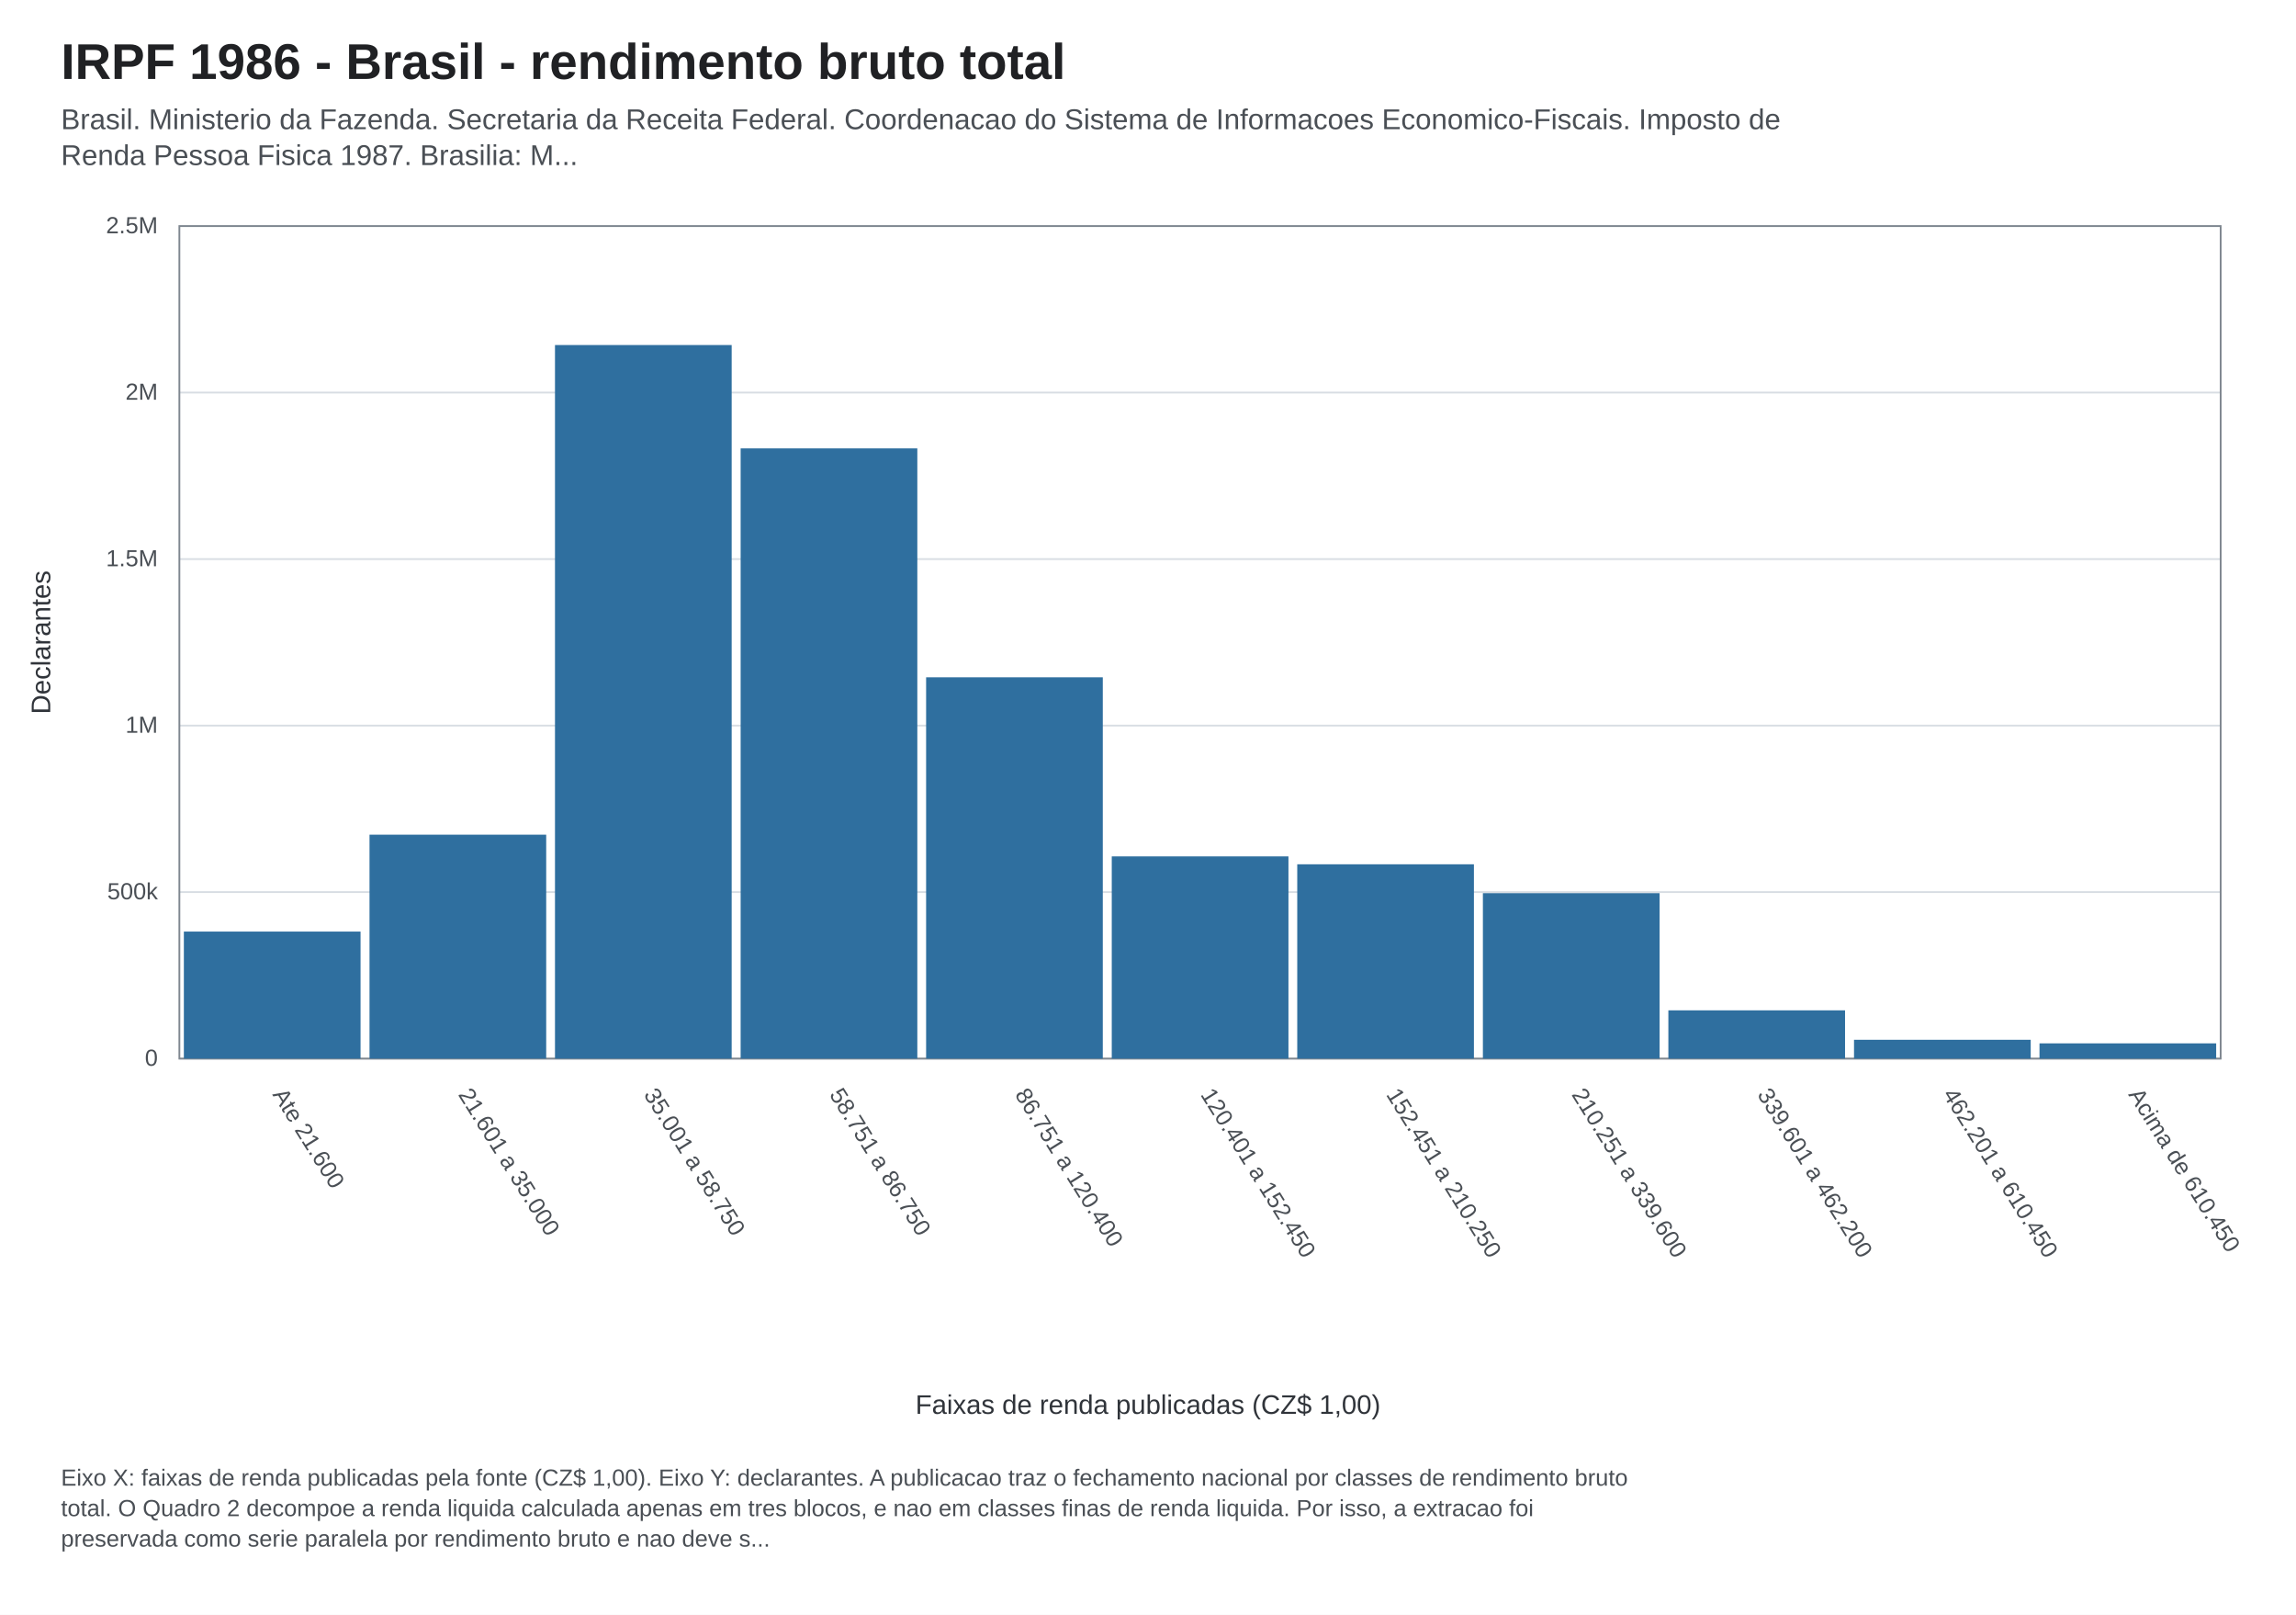
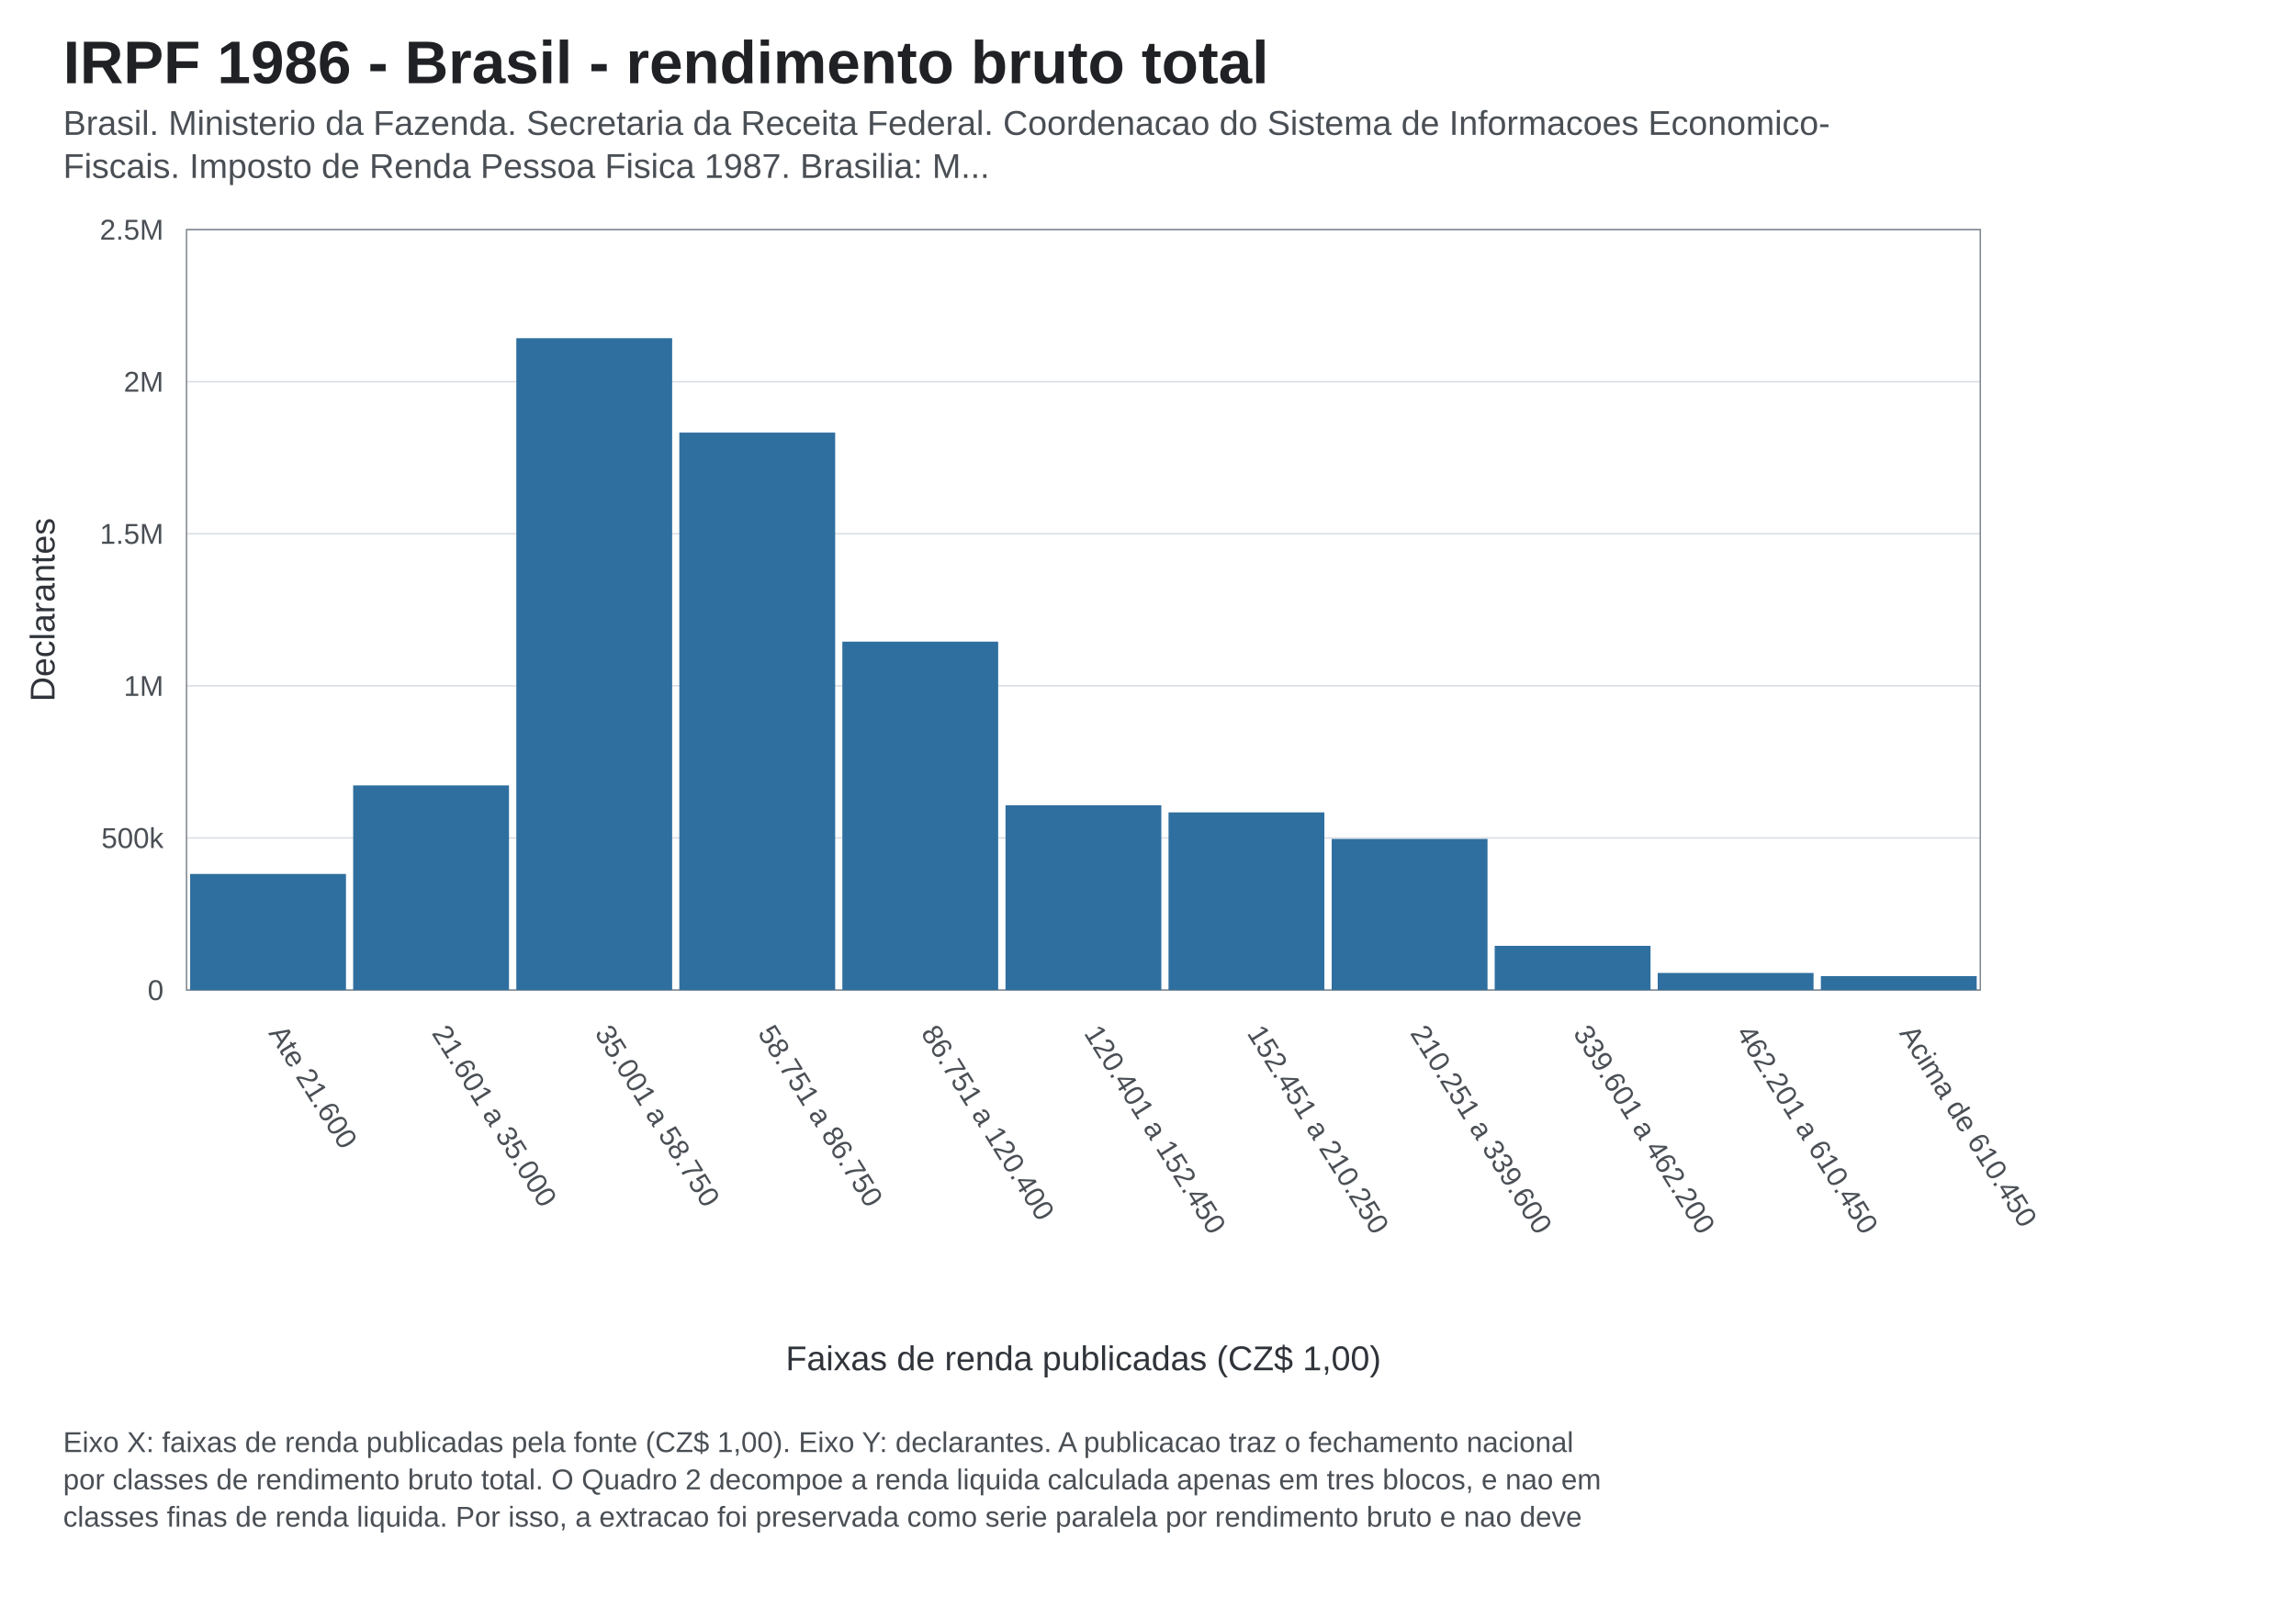
- <svg xmlns="http://www.w3.org/2000/svg" width="1280" height="900" viewBox="0 0 1280 900">
+ <svg xmlns="http://www.w3.org/2000/svg" width="1600" height="1120" viewBox="0 0 1600 1120">
  <style>
text{font-family:Arial,Helvetica,sans-serif;fill:#202124}
- .title{font-size:28px;font-weight:700}
- .subtitle{font-size:16px;fill:#4a4f55}
- .axis{font-size:15px;fill:#30343a}
- .tick{font-size:13px;fill:#4a4f55}
- .note{font-size:13px;fill:#4a4f55}
+ .title{font-size:42px;font-weight:700}
+ .subtitle{font-size:24px;fill:#4a4f55}
+ .axis{font-size:24px;fill:#30343a}
+ .tick{font-size:20px;fill:#4a4f55}
+ .note{font-size:20px;fill:#4a4f55}
.bar{fill:#2f6f9f}
.bar:hover{fill:#c85a28}
.grid{stroke:#d8dde3;stroke-width:1}
.frame{stroke:#7f8790;stroke-width:1;fill:none}
</style>
-   <rect x="0" y="0" width="1280" height="900" fill="#ffffff" />
-   <text x="34.0" y="44.0" class="title">IRPF 1986 - Brasil - rendimento bruto total</text>
-   <text x="34.0" y="72.0" class="subtitle">Brasil. Ministerio da Fazenda. Secretaria da Receita Federal. Coordenacao do Sistema de Informacoes Economico-Fiscais. Imposto de</text>
-   <text x="34.0" y="92.0" class="subtitle">Renda Pessoa Fisica 1987. Brasilia: M...</text>
-   <line x1="100" y1="590.0" x2="1238" y2="590.0" class="grid" />
-   <text x="88.0" y="594.0" class="tick" text-anchor="end">0</text>
-   <line x1="100" y1="497.2" x2="1238" y2="497.2" class="grid" />
-   <text x="88.0" y="501.2" class="tick" text-anchor="end">500k</text>
-   <line x1="100" y1="404.4" x2="1238" y2="404.4" class="grid" />
-   <text x="88.0" y="408.4" class="tick" text-anchor="end">1M</text>
-   <line x1="100" y1="311.6" x2="1238" y2="311.6" class="grid" />
-   <text x="88.0" y="315.6" class="tick" text-anchor="end">1.5M</text>
-   <line x1="100" y1="218.8" x2="1238" y2="218.8" class="grid" />
-   <text x="88.0" y="222.8" class="tick" text-anchor="end">2M</text>
-   <line x1="100" y1="126.0" x2="1238" y2="126.0" class="grid" />
-   <text x="88.0" y="130.0" class="tick" text-anchor="end">2.5M</text>
-   <rect x="100" y="126" width="1138" height="464" class="frame" />
-   <rect class="bar" x="102.5" y="519.2" width="98.5" height="70.8" />
-   <text class="tick" transform="translate(151.7,610.0) rotate(58)" text-anchor="start">Ate 21.600</text>
-   <rect class="bar" x="206.0" y="465.2" width="98.5" height="124.8" />
-   <text class="tick" transform="translate(255.2,610.0) rotate(58)" text-anchor="start">21.601 a 35.000</text>
-   <rect class="bar" x="309.4" y="192.3" width="98.5" height="397.7" />
-   <text class="tick" transform="translate(358.6,610.0) rotate(58)" text-anchor="start">35.001 a 58.750</text>
-   <rect class="bar" x="412.9" y="249.9" width="98.5" height="340.1" />
-   <text class="tick" transform="translate(462.1,610.0) rotate(58)" text-anchor="start">58.751 a 86.750</text>
-   <rect class="bar" x="516.3" y="377.5" width="98.5" height="212.5" />
-   <text class="tick" transform="translate(565.5,610.0) rotate(58)" text-anchor="start">86.751 a 120.400</text>
-   <rect class="bar" x="619.8" y="477.3" width="98.5" height="112.7" />
-   <text class="tick" transform="translate(669.0,610.0) rotate(58)" text-anchor="start">120.401 a 152.450</text>
-   <rect class="bar" x="723.2" y="481.7" width="98.5" height="108.3" />
-   <text class="tick" transform="translate(772.5,610.0) rotate(58)" text-anchor="start">152.451 a 210.250</text>
-   <rect class="bar" x="826.7" y="497.8" width="98.5" height="92.2" />
-   <text class="tick" transform="translate(875.9,610.0) rotate(58)" text-anchor="start">210.251 a 339.600</text>
-   <rect class="bar" x="930.1" y="563.1" width="98.5" height="26.9" />
-   <text class="tick" transform="translate(979.4,610.0) rotate(58)" text-anchor="start">339.601 a 462.200</text>
-   <rect class="bar" x="1033.6" y="579.5" width="98.5" height="10.5" />
-   <text class="tick" transform="translate(1082.8,610.0) rotate(58)" text-anchor="start">462.201 a 610.450</text>
-   <rect class="bar" x="1137.0" y="581.5" width="98.5" height="8.5" />
-   <text class="tick" transform="translate(1186.3,610.0) rotate(58)" text-anchor="start">Acima de 610.450</text>
-   <text x="640.0" y="788.0" class="axis" text-anchor="middle">Faixas de renda publicadas (CZ$ 1,00)</text>
-   <text class="axis" transform="translate(28,358.0) rotate(-90)" text-anchor="middle">Declarantes</text>
-   <text x="34.0" y="828.0" class="note">Eixo X: faixas de renda publicadas pela fonte (CZ$ 1,00). Eixo Y: declarantes. A publicacao traz o fechamento nacional por classes de rendimento bruto</text>
-   <text x="34.0" y="845.0" class="note">total. O Quadro 2 decompoe a renda liquida calculada apenas em tres blocos, e nao em classes finas de renda liquida. Por isso, a extracao foi</text>
-   <text x="34.0" y="862.0" class="note">preservada como serie paralela por rendimento bruto e nao deve s...</text>
+   <rect x="0" y="0" width="1600" height="1120" fill="#ffffff" />
+   <text x="44.0" y="58.0" class="title">IRPF 1986 - Brasil - rendimento bruto total</text>
+   <text x="44.0" y="94.0" class="subtitle">Brasil. Ministerio da Fazenda. Secretaria da Receita Federal. Coordenacao do Sistema de Informacoes Economico-</text>
+   <text x="44.0" y="124.0" class="subtitle">Fiscais. Imposto de Renda Pessoa Fisica 1987. Brasilia: M...</text>
+   <line x1="130" y1="690.0" x2="1380" y2="690.0" class="grid" />
+   <text x="114.0" y="697.0" class="tick" text-anchor="end">0</text>
+   <line x1="130" y1="584.0" x2="1380" y2="584.0" class="grid" />
+   <text x="114.0" y="591.0" class="tick" text-anchor="end">500k</text>
+   <line x1="130" y1="478.0" x2="1380" y2="478.0" class="grid" />
+   <text x="114.0" y="485.0" class="tick" text-anchor="end">1M</text>
+   <line x1="130" y1="372.0" x2="1380" y2="372.0" class="grid" />
+   <text x="114.0" y="379.0" class="tick" text-anchor="end">1.5M</text>
+   <line x1="130" y1="266.0" x2="1380" y2="266.0" class="grid" />
+   <text x="114.0" y="273.0" class="tick" text-anchor="end">2M</text>
+   <line x1="130" y1="160.0" x2="1380" y2="160.0" class="grid" />
+   <text x="114.0" y="167.0" class="tick" text-anchor="end">2.5M</text>
+   <rect x="130" y="160" width="1250" height="530" class="frame" />
+   <rect class="bar" x="132.5" y="609.1" width="108.6" height="80.9" />
+   <text class="tick" transform="translate(186.8,720.0) rotate(58)" text-anchor="start">Ate 21.600</text>
+   <rect class="bar" x="246.1" y="547.4" width="108.6" height="142.6" />
+   <text class="tick" transform="translate(300.5,720.0) rotate(58)" text-anchor="start">21.601 a 35.000</text>
+   <rect class="bar" x="359.8" y="235.7" width="108.6" height="454.3" />
+   <text class="tick" transform="translate(414.1,720.0) rotate(58)" text-anchor="start">35.001 a 58.750</text>
+   <rect class="bar" x="473.4" y="301.5" width="108.6" height="388.5" />
+   <text class="tick" transform="translate(527.7,720.0) rotate(58)" text-anchor="start">58.751 a 86.750</text>
+   <rect class="bar" x="587.0" y="447.2" width="108.6" height="242.8" />
+   <text class="tick" transform="translate(641.4,720.0) rotate(58)" text-anchor="start">86.751 a 120.400</text>
+   <rect class="bar" x="700.7" y="561.2" width="108.6" height="128.8" />
+   <text class="tick" transform="translate(755.0,720.0) rotate(58)" text-anchor="start">120.401 a 152.450</text>
+   <rect class="bar" x="814.3" y="566.2" width="108.6" height="123.8" />
+   <text class="tick" transform="translate(868.6,720.0) rotate(58)" text-anchor="start">152.451 a 210.250</text>
+   <rect class="bar" x="928.0" y="584.7" width="108.6" height="105.3" />
+   <text class="tick" transform="translate(982.3,720.0) rotate(58)" text-anchor="start">210.251 a 339.600</text>
+   <rect class="bar" x="1041.6" y="659.2" width="108.6" height="30.8" />
+   <text class="tick" transform="translate(1095.9,720.0) rotate(58)" text-anchor="start">339.601 a 462.200</text>
+   <rect class="bar" x="1155.2" y="678.1" width="108.6" height="11.9" />
+   <text class="tick" transform="translate(1209.5,720.0) rotate(58)" text-anchor="start">462.201 a 610.450</text>
+   <rect class="bar" x="1268.9" y="680.3" width="108.6" height="9.7" />
+   <text class="tick" transform="translate(1323.2,720.0) rotate(58)" text-anchor="start">Acima de 610.450</text>
+   <text x="755.0" y="955.0" class="axis" text-anchor="middle">Faixas de renda publicadas (CZ$ 1,00)</text>
+   <text class="axis" transform="translate(38,425.0) rotate(-90)" text-anchor="middle">Declarantes</text>
+   <text x="44.0" y="1012.0" class="note">Eixo X: faixas de renda publicadas pela fonte (CZ$ 1,00). Eixo Y: declarantes. A publicacao traz o fechamento nacional</text>
+   <text x="44.0" y="1038.0" class="note">por classes de rendimento bruto total. O Quadro 2 decompoe a renda liquida calculada apenas em tres blocos, e nao em</text>
+   <text x="44.0" y="1064.0" class="note">classes finas de renda liquida. Por isso, a extracao foi preservada como serie paralela por rendimento bruto e nao deve</text>
</svg>
